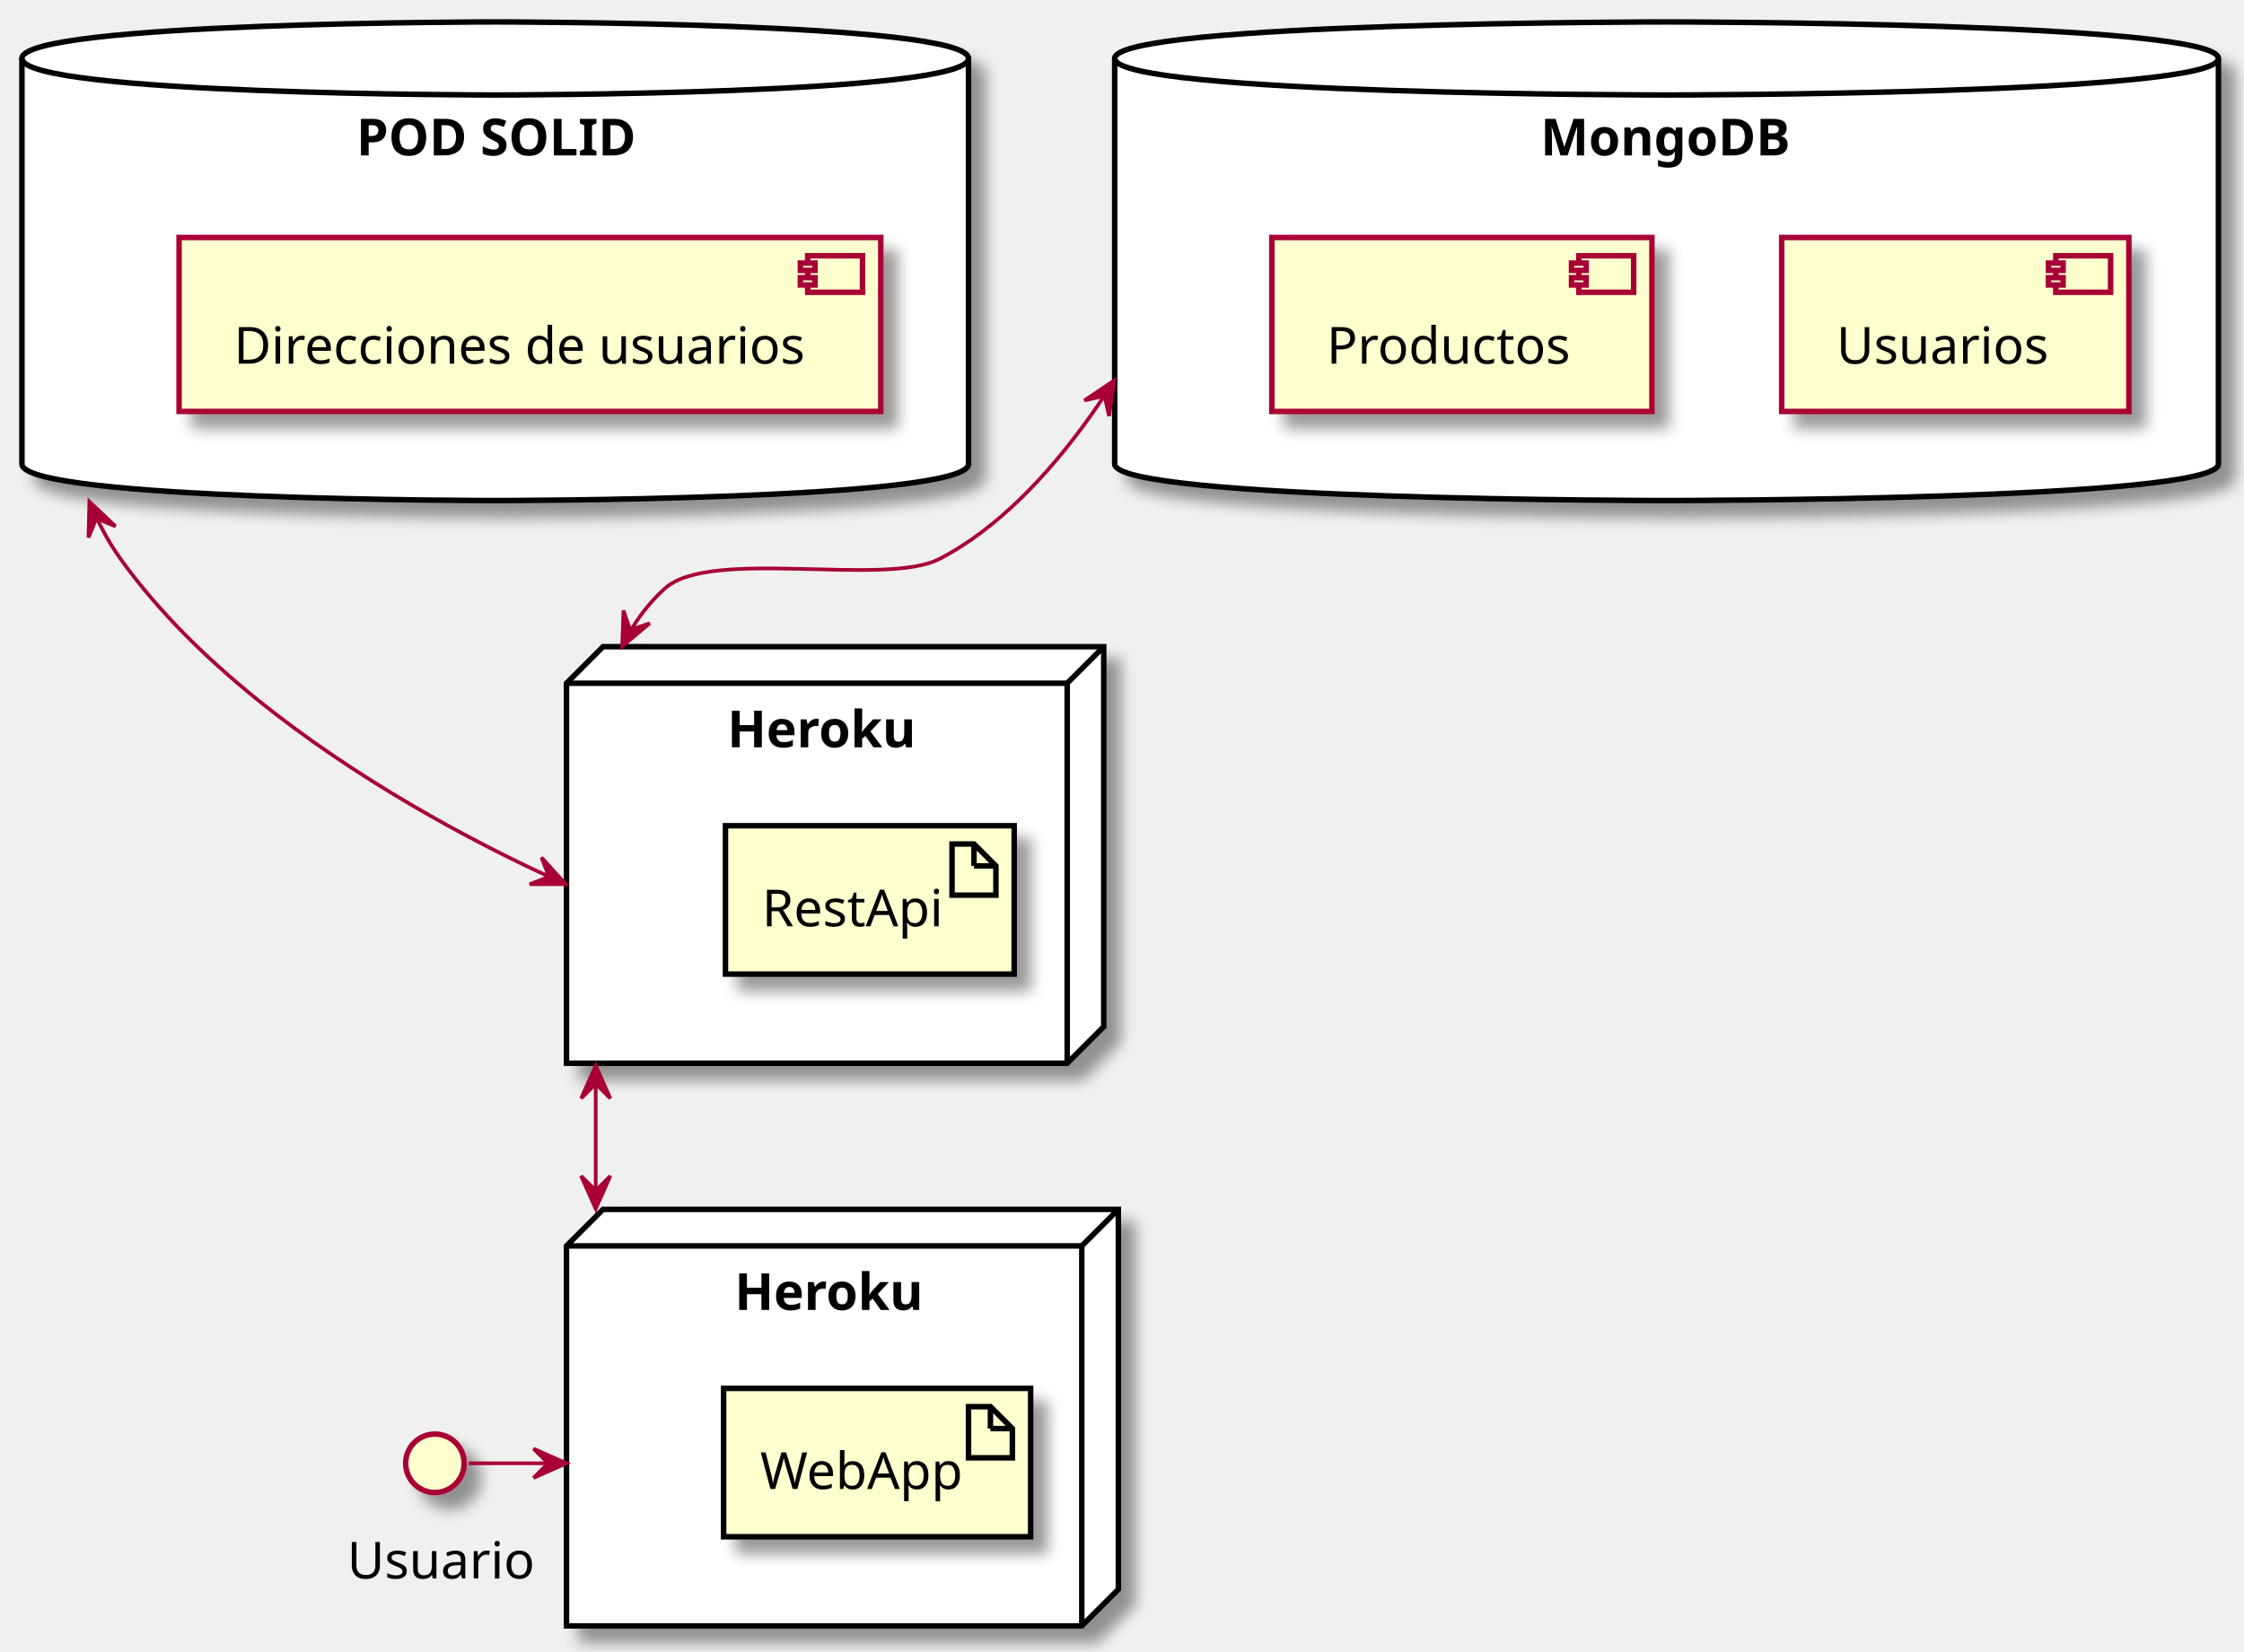
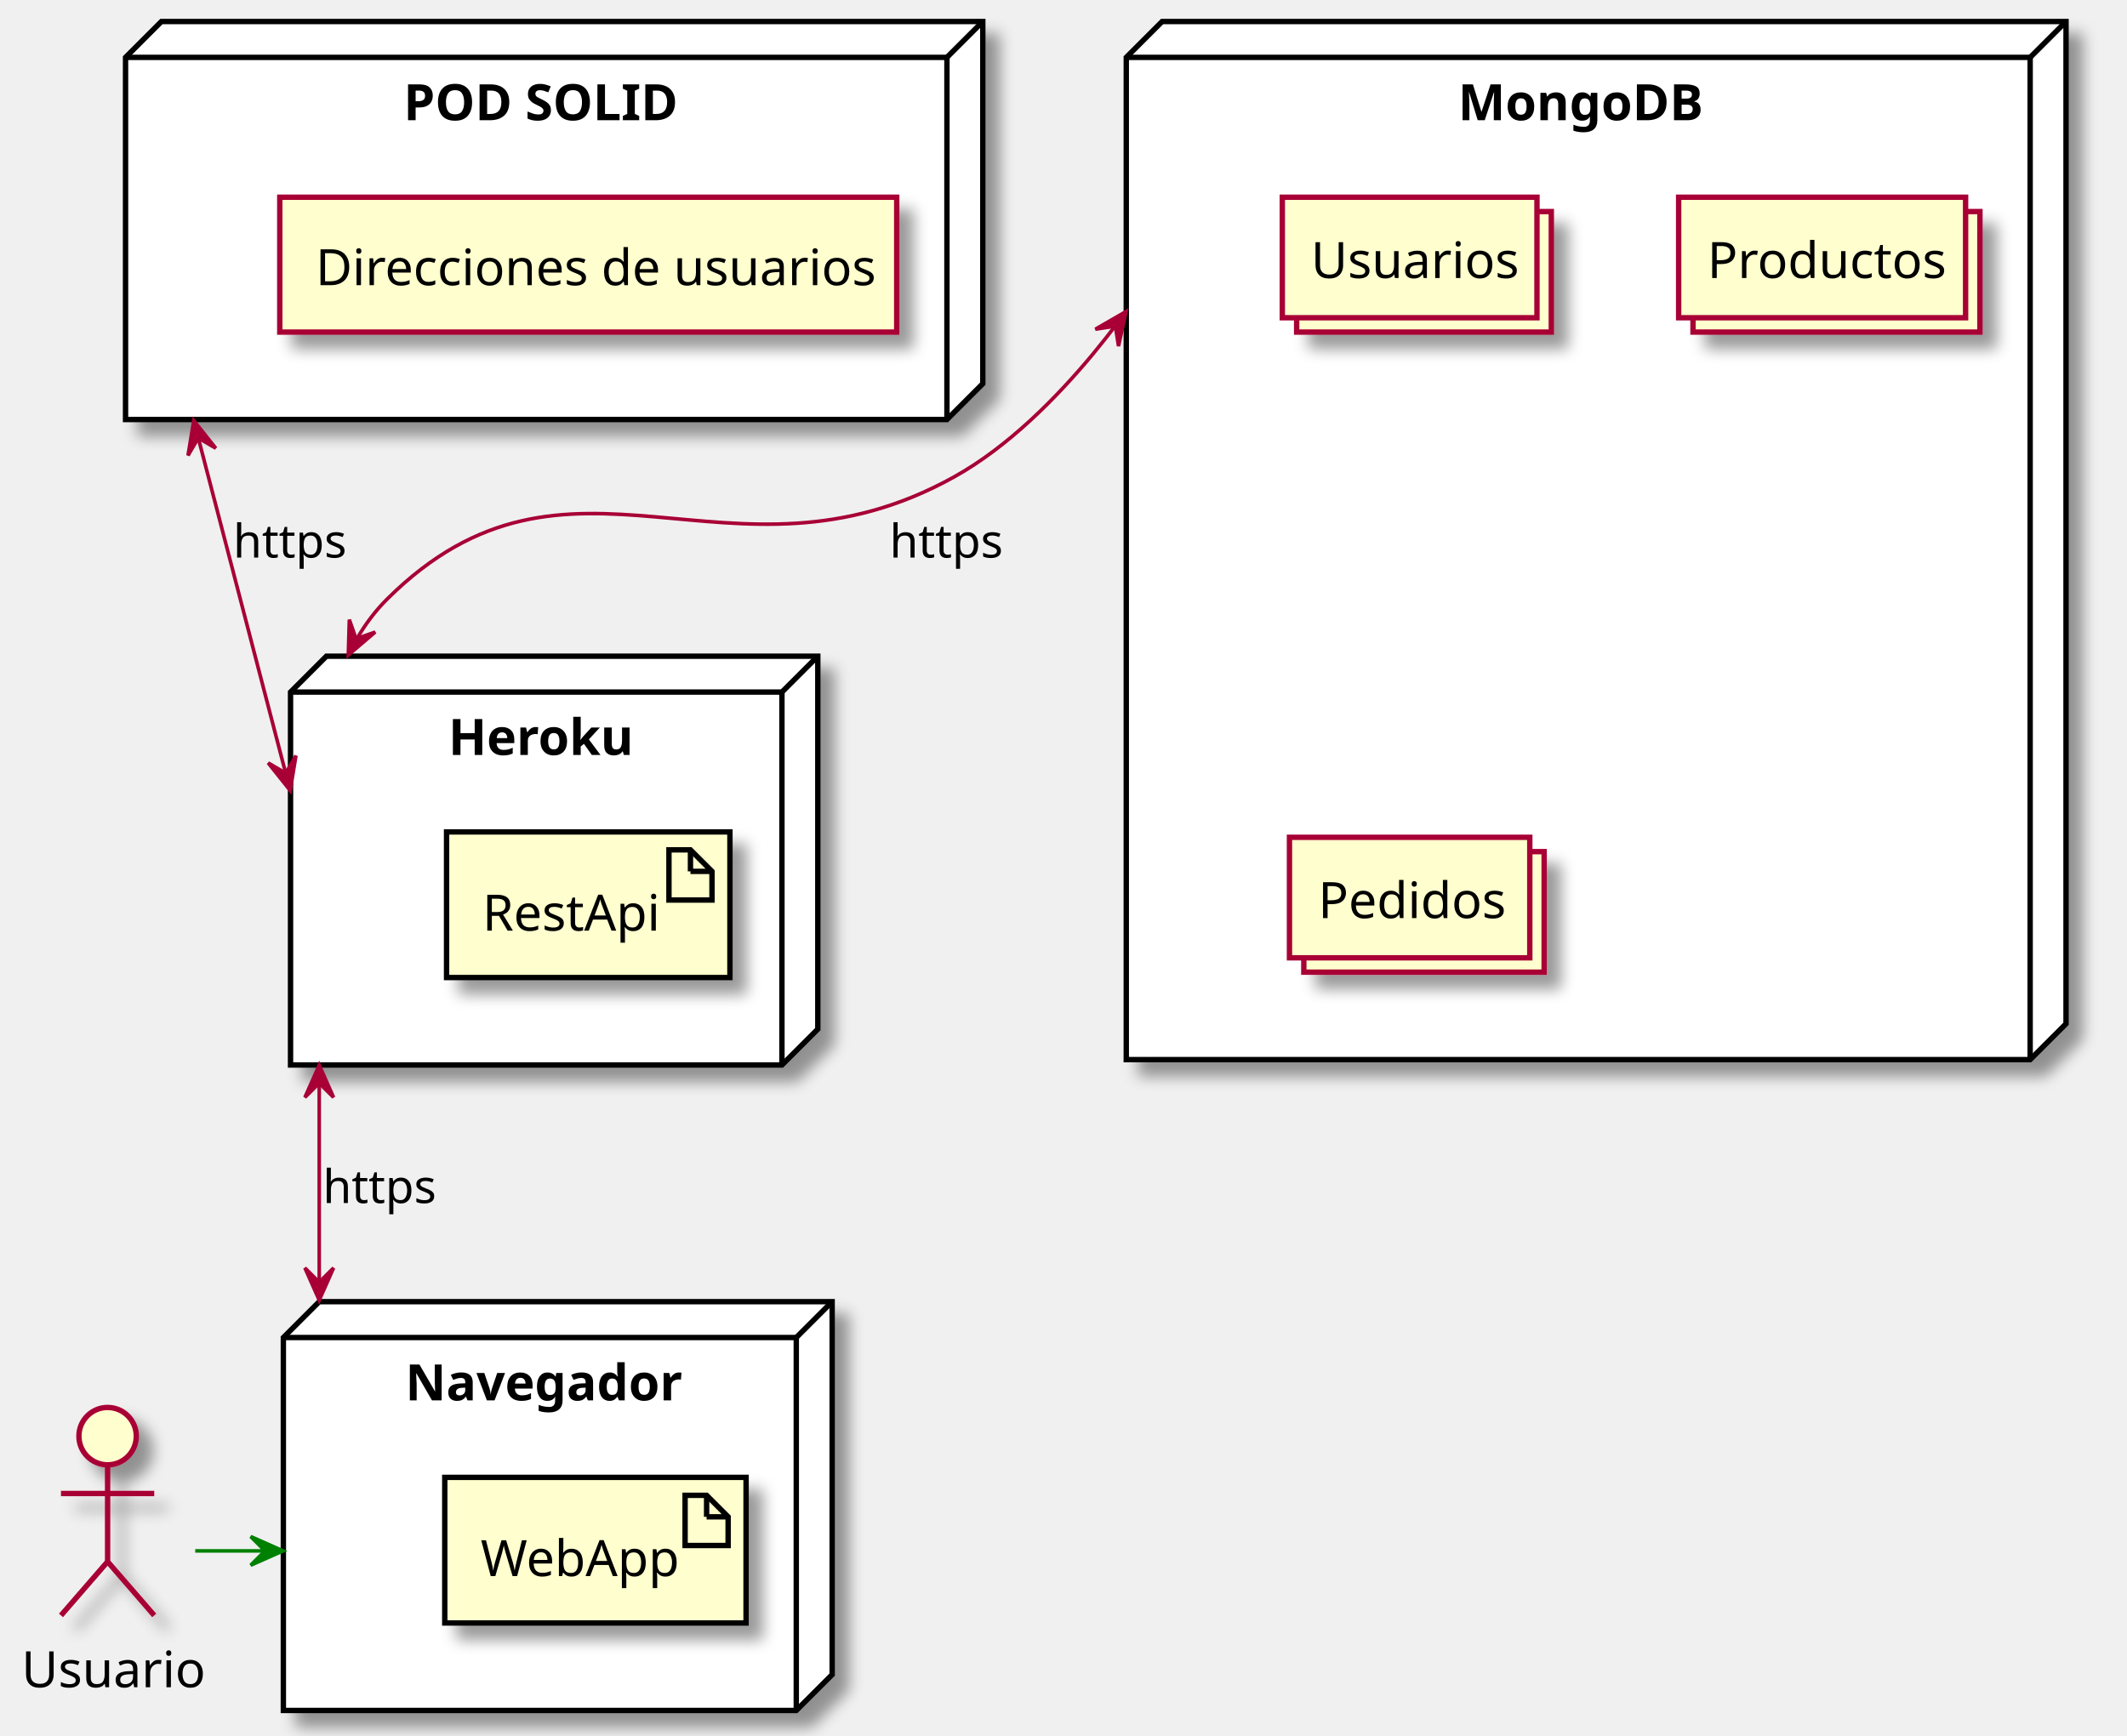
- <svg xmlns="http://www.w3.org/2000/svg" contentScriptType="application/ecmascript" contentStyleType="text/css" height="452px" preserveAspectRatio="none" style="width:614px;height:452px;background:#FFFFFF;" version="1.1" viewBox="0 0 614 452" width="614px" zoomAndPan="magnify">
+ <svg xmlns="http://www.w3.org/2000/svg" contentScriptType="application/ecmascript" contentStyleType="text/css" height="484px" preserveAspectRatio="none" style="width:593px;height:484px;background:#FFFFFF;" version="1.1" viewBox="0 0 593 484" width="593px" zoomAndPan="magnify">
  <defs>
-     <filter height="300%" id="f1lyzewezyu9lf" width="300%" x="-1" y="-1">
+     <filter height="300%" id="fp2exg2qfi0s5" width="300%" x="-1" y="-1">
      <feGaussianBlur result="blurOut" stdDeviation="2.0" />
      <feColorMatrix in="blurOut" result="blurOut2" type="matrix" values="0 0 0 0 0 0 0 0 0 0 0 0 0 0 0 0 0 0 .4 0" />
      <feOffset dx="4.0" dy="4.0" in="blurOut2" result="blurOut3" />
      <feBlend in="SourceGraphic" in2="blurOut3" mode="normal" />
    </filter>
  </defs>
  <g>
-     <path d="M6,16 C6,6 135.5,6 135.5,6 C135.5,6 265,6 265,16 L265,127 C265,137 135.5,137 135.5,137 C135.5,137 6,137 6,127 L6,16 " fill="#FFFFFF" filter="url(#f1lyzewezyu9lf)" style="stroke:#000000;stroke-width:1.5;" />
-     <path d="M6,16 C6,26 135.5,26 135.5,26 C135.5,26 265,26 265,16 " fill="none" style="stroke:#000000;stroke-width:1.5;" />
-     <text fill="#000000" font-family="sans-serif" font-size="14" font-weight="bold" lengthAdjust="spacing" textLength="76" x="97.5" y="42.533">POD SOLID</text>
-     <path d="M305,16 C305,6 456,6 456,6 C456,6 607,6 607,16 L607,127 C607,137 456,137 456,137 C456,137 305,137 305,127 L305,16 " fill="#FFFFFF" filter="url(#f1lyzewezyu9lf)" style="stroke:#000000;stroke-width:1.5;" />
-     <path d="M305,16 C305,26 456,26 456,26 C456,26 607,26 607,16 " fill="none" style="stroke:#000000;stroke-width:1.5;" />
-     <text fill="#000000" font-family="sans-serif" font-size="14" font-weight="bold" lengthAdjust="spacing" textLength="69" x="421.5" y="42.533">MongoDB</text>
-     <polygon fill="#FFFFFF" filter="url(#f1lyzewezyu9lf)" points="155,341,165,331,306,331,306,435,296,445,155,445,155,341" style="stroke:#000000;stroke-width:1.5;" />
-     <line style="stroke:#000000;stroke-width:1.5;" x1="296" x2="306" y1="341" y2="331" />
-     <line style="stroke:#000000;stroke-width:1.5;" x1="155" x2="296" y1="341" y2="341" />
-     <line style="stroke:#000000;stroke-width:1.5;" x1="296" x2="296" y1="341" y2="445" />
-     <text fill="#000000" font-family="sans-serif" font-size="14" font-weight="bold" lengthAdjust="spacing" textLength="51" x="201" y="358.533">Heroku</text>
-     <polygon fill="#FFFFFF" filter="url(#f1lyzewezyu9lf)" points="155,187,165,177,302,177,302,281,292,291,155,291,155,187" style="stroke:#000000;stroke-width:1.5;" />
-     <line style="stroke:#000000;stroke-width:1.5;" x1="292" x2="302" y1="187" y2="177" />
-     <line style="stroke:#000000;stroke-width:1.5;" x1="155" x2="292" y1="187" y2="187" />
-     <line style="stroke:#000000;stroke-width:1.5;" x1="292" x2="292" y1="187" y2="291" />
-     <text fill="#000000" font-family="sans-serif" font-size="14" font-weight="bold" lengthAdjust="spacing" textLength="51" x="199" y="204.533">Heroku</text>
-     <rect fill="#FEFECE" filter="url(#f1lyzewezyu9lf)" height="47.609" style="stroke:#A80036;stroke-width:1.5;" width="192" x="49" y="65" />
-     <rect fill="#FEFECE" height="10" style="stroke:#A80036;stroke-width:1.5;" width="15" x="221" y="70" />
-     <rect fill="#FEFECE" height="2" style="stroke:#A80036;stroke-width:1.5;" width="4" x="219" y="72" />
-     <rect fill="#FEFECE" height="2" style="stroke:#A80036;stroke-width:1.5;" width="4" x="219" y="76" />
-     <text fill="#000000" font-family="sans-serif" font-size="14" lengthAdjust="spacing" textLength="152" x="64" y="99.533">Direcciones de usuarios</text>
-     <rect fill="#FEFECE" filter="url(#f1lyzewezyu9lf)" height="47.609" style="stroke:#A80036;stroke-width:1.5;" width="95" x="487.5" y="65" />
-     <rect fill="#FEFECE" height="10" style="stroke:#A80036;stroke-width:1.5;" width="15" x="562.5" y="70" />
-     <rect fill="#FEFECE" height="2" style="stroke:#A80036;stroke-width:1.5;" width="4" x="560.5" y="72" />
-     <rect fill="#FEFECE" height="2" style="stroke:#A80036;stroke-width:1.5;" width="4" x="560.5" y="76" />
-     <text fill="#000000" font-family="sans-serif" font-size="14" lengthAdjust="spacing" textLength="55" x="502.5" y="99.533">Usuarios</text>
-     <rect fill="#FEFECE" filter="url(#f1lyzewezyu9lf)" height="47.609" style="stroke:#A80036;stroke-width:1.5;" width="104" x="348" y="65" />
-     <rect fill="#FEFECE" height="10" style="stroke:#A80036;stroke-width:1.5;" width="15" x="432" y="70" />
-     <rect fill="#FEFECE" height="2" style="stroke:#A80036;stroke-width:1.5;" width="4" x="430" y="72" />
-     <rect fill="#FEFECE" height="2" style="stroke:#A80036;stroke-width:1.5;" width="4" x="430" y="76" />
-     <text fill="#000000" font-family="sans-serif" font-size="14" lengthAdjust="spacing" textLength="64" x="363" y="99.533">Productos</text>
-     <rect fill="#FEFECE" filter="url(#f1lyzewezyu9lf)" height="40.609" style="stroke:#000000;stroke-width:1.5;" width="84" x="198" y="380" />
-     <polygon fill="#FEFECE" points="265,385,265,399,277,399,277,391,271,385,265,385" style="stroke:#000000;stroke-width:1.5;" />
-     <line style="stroke:#000000;stroke-width:1.5;" x1="271" x2="271" y1="385" y2="391" />
-     <line style="stroke:#000000;stroke-width:1.5;" x1="277" x2="271" y1="391" y2="391" />
-     <text fill="#000000" font-family="sans-serif" font-size="14" lengthAdjust="spacing" textLength="54" x="208" y="407.533">WebApp</text>
-     <rect fill="#FEFECE" filter="url(#f1lyzewezyu9lf)" height="40.609" style="stroke:#000000;stroke-width:1.5;" width="79" x="198.5" y="226" />
-     <polygon fill="#FEFECE" points="260.5,231,260.5,245,272.5,245,272.5,237,266.5,231,260.5,231" style="stroke:#000000;stroke-width:1.5;" />
-     <line style="stroke:#000000;stroke-width:1.5;" x1="266.5" x2="266.5" y1="231" y2="237" />
-     <line style="stroke:#000000;stroke-width:1.5;" x1="272.5" x2="266.5" y1="237" y2="237" />
-     <text fill="#000000" font-family="sans-serif" font-size="14" lengthAdjust="spacing" textLength="49" x="208.5" y="253.533">RestApi</text>
-     <ellipse cx="119" cy="400.5" fill="#FEFECE" filter="url(#f1lyzewezyu9lf)" rx="8" ry="8" style="stroke:#A80036;stroke-width:1.5;" />
-     <text fill="#000000" font-family="sans-serif" font-size="14" lengthAdjust="spacing" textLength="48" x="95" y="432.033">Usuario</text>
-     <path d="M163,291.635 C163,292.162 163,292.693 163,293.225 C163,294.291 163,295.366 163,296.449 C163,305.115 163,314.321 163,323.526 C163,325.828 163,328.129 163,330.422 C163,330.565 163,330.708 163,330.851 " fill="none" id="rest-web" style="stroke:#A80036;stroke-width:1.0;" />
-     <polygon fill="#A80036" points="163,330.851,167,321.851,163,325.851,159,321.851,163,330.851" style="stroke:#A80036;stroke-width:1.0;" />
-     <polygon fill="#A80036" points="163,291.635,159,300.635,163,296.635,167,300.635,163,291.635" style="stroke:#A80036;stroke-width:1.0;" />
-     <path d="M304.886,104.121 C304.775,104.296 304.663,104.473 304.55,104.651 C304.098,105.363 303.63,106.092 303.144,106.836 C301.204,109.813 299.001,113.03 296.556,116.356 C286.777,129.66 273.135,144.7 257,153 C242.1,160.67 194.51,149.85 182,161 C178.52,164.101 175.604,167.69 173.167,171.604 C172.558,172.582 171.978,173.581 171.428,174.597 C171.152,175.106 170.884,175.618 170.623,176.135 C170.492,176.393 170.363,176.653 170.236,176.913 " fill="none" id="mongo-rest" style="stroke:#A80036;stroke-width:1.0;" />
-     <polygon fill="#A80036" points="170.236,176.913,177.78,170.582,172.43,172.42,170.592,167.071,170.236,176.913" style="stroke:#A80036;stroke-width:1.0;" />
-     <polygon fill="#A80036" points="304.886,104.121,296.702,109.6,302.219,108.35,303.469,113.867,304.886,104.121" style="stroke:#A80036;stroke-width:1.0;" />
-     <path d="M128.28,400.5 C133.975,400.5 139.673,400.5 145.37,400.5 C148.219,400.5 151.067,400.5 153.916,400.5 C154.272,400.5 154.628,400.5 154.984,400.5 " fill="none" id="Usuario-to-web" style="stroke:#A80036;stroke-width:1.0;" />
-     <polygon fill="#A80036" points="154.984,400.5,145.984,396.5,149.984,400.5,145.984,404.5,154.984,400.5" style="stroke:#A80036;stroke-width:1.0;" />
-     <path d="M24.457,137.277 C24.5,137.382 24.544,137.487 24.588,137.592 C24.764,138.012 24.942,138.43 25.124,138.848 C25.851,140.517 26.624,142.167 27.446,143.784 C29.092,147.018 30.935,150.123 33,153 C53.355,181.35 85.165,204.2 112.224,220.096 C125.753,228.044 138.095,234.254 147.223,238.544 C149.505,239.616 151.586,240.568 153.434,241.398 C153.897,241.605 154.344,241.805 154.777,241.997 " fill="none" id="pod-rest" style="stroke:#A80036;stroke-width:1.0;" />
-     <polygon fill="#A80036" points="154.777,241.997,148.173,234.69,150.207,239.969,144.928,242.002,154.777,241.997" style="stroke:#A80036;stroke-width:1.0;" />
-     <polygon fill="#A80036" points="24.457,137.277,24.211,147.122,26.373,141.895,31.6,144.056,24.457,137.277" style="stroke:#A80036;stroke-width:1.0;" />
+     <polygon fill="#FFFFFF" filter="url(#fp2exg2qfi0s5)" points="35,16,45,6,274,6,274,107,264,117,35,117,35,16" style="stroke:#000000;stroke-width:1.5;" />
+     <line style="stroke:#000000;stroke-width:1.5;" x1="264" x2="274" y1="16" y2="6" />
+     <line style="stroke:#000000;stroke-width:1.5;" x1="35" x2="264" y1="16" y2="16" />
+     <line style="stroke:#000000;stroke-width:1.5;" x1="264" x2="264" y1="16" y2="117" />
+     <text fill="#000000" font-family="sans-serif" font-size="14" font-weight="bold" lengthAdjust="spacing" textLength="76" x="112.5" y="33.533">POD SOLID</text>
+     <polygon fill="#FFFFFF" filter="url(#fp2exg2qfi0s5)" points="314,16,324,6,576,6,576,285.5,566,295.5,314,295.5,314,16" style="stroke:#000000;stroke-width:1.5;" />
+     <line style="stroke:#000000;stroke-width:1.5;" x1="566" x2="576" y1="16" y2="6" />
+     <line style="stroke:#000000;stroke-width:1.5;" x1="314" x2="566" y1="16" y2="16" />
+     <line style="stroke:#000000;stroke-width:1.5;" x1="566" x2="566" y1="16" y2="295.5" />
+     <text fill="#000000" font-family="sans-serif" font-size="14" font-weight="bold" lengthAdjust="spacing" textLength="69" x="406.5" y="33.533">MongoDB</text>
+     <polygon fill="#FFFFFF" filter="url(#fp2exg2qfi0s5)" points="79,373,89,363,232,363,232,467,222,477,79,477,79,373" style="stroke:#000000;stroke-width:1.5;" />
+     <line style="stroke:#000000;stroke-width:1.5;" x1="222" x2="232" y1="373" y2="363" />
+     <line style="stroke:#000000;stroke-width:1.5;" x1="79" x2="222" y1="373" y2="373" />
+     <line style="stroke:#000000;stroke-width:1.5;" x1="222" x2="222" y1="373" y2="477" />
+     <text fill="#000000" font-family="sans-serif" font-size="14" font-weight="bold" lengthAdjust="spacing" textLength="77" x="113" y="390.533">Navegador</text>
+     <polygon fill="#FFFFFF" filter="url(#fp2exg2qfi0s5)" points="81,193,91,183,228,183,228,287,218,297,81,297,81,193" style="stroke:#000000;stroke-width:1.5;" />
+     <line style="stroke:#000000;stroke-width:1.5;" x1="218" x2="228" y1="193" y2="183" />
+     <line style="stroke:#000000;stroke-width:1.5;" x1="81" x2="218" y1="193" y2="193" />
+     <line style="stroke:#000000;stroke-width:1.5;" x1="218" x2="218" y1="193" y2="297" />
+     <text fill="#000000" font-family="sans-serif" font-size="14" font-weight="bold" lengthAdjust="spacing" textLength="51" x="125" y="210.533">Heroku</text>
+     <rect fill="#FEFECE" filter="url(#fp2exg2qfi0s5)" height="37.609" style="stroke:#A80036;stroke-width:1.5;" width="172" x="78" y="55" />
+     <text fill="#000000" font-family="sans-serif" font-size="14" lengthAdjust="spacing" textLength="152" x="88" y="79.533">Direcciones de usuarios</text>
+     <rect fill="#FEFECE" filter="url(#fp2exg2qfi0s5)" height="33.609" style="stroke:#A80036;stroke-width:1.5;" width="71" x="361.5" y="59" />
+     <rect fill="#FEFECE" height="33.609" style="stroke:#A80036;stroke-width:1.5;" width="71" x="357.5" y="55" />
+     <text fill="#000000" font-family="sans-serif" font-size="14" lengthAdjust="spacing" textLength="55" x="365.5" y="77.533">Usuarios</text>
+     <rect fill="#FEFECE" filter="url(#fp2exg2qfi0s5)" height="33.609" style="stroke:#A80036;stroke-width:1.5;" width="80" x="472" y="59" />
+     <rect fill="#FEFECE" height="33.609" style="stroke:#A80036;stroke-width:1.5;" width="80" x="468" y="55" />
+     <text fill="#000000" font-family="sans-serif" font-size="14" lengthAdjust="spacing" textLength="64" x="476" y="77.533">Productos</text>
+     <rect fill="#FEFECE" filter="url(#fp2exg2qfi0s5)" height="33.609" style="stroke:#A80036;stroke-width:1.5;" width="67" x="363.5" y="237.5" />
+     <rect fill="#FEFECE" height="33.609" style="stroke:#A80036;stroke-width:1.5;" width="67" x="359.5" y="233.5" />
+     <text fill="#000000" font-family="sans-serif" font-size="14" lengthAdjust="spacing" textLength="51" x="367.5" y="256.033">Pedidos</text>
+     <rect fill="#FEFECE" filter="url(#fp2exg2qfi0s5)" height="40.609" style="stroke:#000000;stroke-width:1.5;" width="84" x="124" y="412" />
+     <polygon fill="#FEFECE" points="191,417,191,431,203,431,203,423,197,417,191,417" style="stroke:#000000;stroke-width:1.5;" />
+     <line style="stroke:#000000;stroke-width:1.5;" x1="197" x2="197" y1="417" y2="423" />
+     <line style="stroke:#000000;stroke-width:1.5;" x1="203" x2="197" y1="423" y2="423" />
+     <text fill="#000000" font-family="sans-serif" font-size="14" lengthAdjust="spacing" textLength="54" x="134" y="439.533">WebApp</text>
+     <rect fill="#FEFECE" filter="url(#fp2exg2qfi0s5)" height="40.609" style="stroke:#000000;stroke-width:1.5;" width="79" x="124.5" y="232" />
+     <polygon fill="#FEFECE" points="186.5,237,186.5,251,198.5,251,198.5,243,192.5,237,186.5,237" style="stroke:#000000;stroke-width:1.5;" />
+     <line style="stroke:#000000;stroke-width:1.5;" x1="192.5" x2="192.5" y1="237" y2="243" />
+     <line style="stroke:#000000;stroke-width:1.5;" x1="198.5" x2="192.5" y1="243" y2="243" />
+     <text fill="#000000" font-family="sans-serif" font-size="14" lengthAdjust="spacing" textLength="49" x="134.5" y="259.533">RestApi</text>
+     <ellipse cx="30" cy="400.5" fill="#FEFECE" filter="url(#fp2exg2qfi0s5)" rx="8" ry="8" style="stroke:#A80036;stroke-width:1.5;" />
+     <path d="M30,408.5 L30,435.5 M17,416.5 L43,416.5 M30,435.5 L17,450.5 M30,435.5 L43,450.5 " fill="none" filter="url(#fp2exg2qfi0s5)" style="stroke:#A80036;stroke-width:1.5;" />
+     <text fill="#000000" font-family="sans-serif" font-size="14" lengthAdjust="spacing" textLength="48" x="6" y="470.533">Usuario</text>
+     <path d="M89,297.031 C89,297.325 89,297.621 89,297.917 C89,298.509 89,299.104 89,299.704 C89,300.902 89,302.114 89,303.338 C89,305.786 89,308.284 89,310.821 C89,320.969 89,331.75 89,342.53 C89,347.92 89,353.31 89,358.62 C89,359.948 89,361.271 89,362.587 " fill="none" id="rest-web" style="stroke:#A80036;stroke-width:1.0;" />
+     <polygon fill="#A80036" points="89,362.587,93,353.587,89,357.587,85,353.587,89,362.587" style="stroke:#A80036;stroke-width:1.0;" />
+     <polygon fill="#A80036" points="89,297.031,85,306.031,89,302.031,93,306.031,89,297.031" style="stroke:#A80036;stroke-width:1.0;" />
+     <text fill="#000000" font-family="sans-serif" font-size="13" lengthAdjust="spacing" textLength="29" x="90" y="335.495">https</text>
+     <path d="M313.913,86.894 C313.857,86.971 313.8,87.049 313.743,87.127 C313.515,87.438 313.284,87.753 313.048,88.073 C312.576,88.712 312.087,89.367 311.583,90.036 C309.565,92.712 307.289,95.614 304.788,98.63 C294.783,110.692 281.17,124.565 266,133 C203.22,167.91 159.02,116.44 108,167 C104.689,170.281 101.901,174.007 99.558,178.021 C98.972,179.025 98.414,180.046 97.883,181.083 C97.617,181.602 97.358,182.125 97.106,182.651 " fill="none" id="mongo-rest" style="stroke:#A80036;stroke-width:1.0;" />
+     <polygon fill="#A80036" points="97.106,182.651,104.606,176.268,99.269,178.143,97.394,172.806,97.106,182.651" style="stroke:#A80036;stroke-width:1.0;" />
+     <polygon fill="#A80036" points="313.913,86.894,305.378,91.809,310.967,90.934,311.842,96.522,313.913,86.894" style="stroke:#A80036;stroke-width:1.0;" />
+     <text fill="#000000" font-family="sans-serif" font-size="13" lengthAdjust="spacing" textLength="29" x="248" y="155.495">https</text>
+     <path d="M54.43,432.5 C60.1,432.5 65.772,432.5 71.445,432.5 C72.863,432.5 74.281,432.5 75.699,432.5 C76.408,432.5 77.117,432.5 77.826,432.5 C78.181,432.5 78.535,432.5 78.89,432.5 " fill="none" id="Usuario-to-web" style="stroke:#008000;stroke-width:1.0;" />
+     <polygon fill="#008000" points="78.89,432.5,69.89,428.5,73.89,432.5,69.89,436.5,78.89,432.5" style="stroke:#008000;stroke-width:1.0;" />
+     <path d="M54.02,117.296 C55.23,121.936 56.5,126.811 57.812,131.842 C60.435,141.906 63.221,152.596 66.007,163.285 C68.794,173.974 71.58,184.663 74.202,194.724 C75.513,199.754 76.784,204.628 77.993,209.266 C78.597,211.585 79.186,213.845 79.757,216.036 C80.043,217.132 80.324,218.211 80.601,219.271 C80.67,219.536 80.739,219.8 80.807,220.063 C80.841,220.194 80.875,220.325 80.909,220.456 " fill="none" id="pod-rest" style="stroke:#A80036;stroke-width:1.0;" />
+     <polygon fill="#A80036" points="80.909,220.456,82.51,210.738,79.648,215.618,74.769,212.756,80.909,220.456" style="stroke:#A80036;stroke-width:1.0;" />
+     <polygon fill="#A80036" points="54.02,117.296,52.419,127.014,55.281,122.134,60.161,124.996,54.02,117.296" style="stroke:#A80036;stroke-width:1.0;" />
+     <text fill="#000000" font-family="sans-serif" font-size="13" lengthAdjust="spacing" textLength="29" x="65" y="155.495">https</text>
  </g>
</svg>
